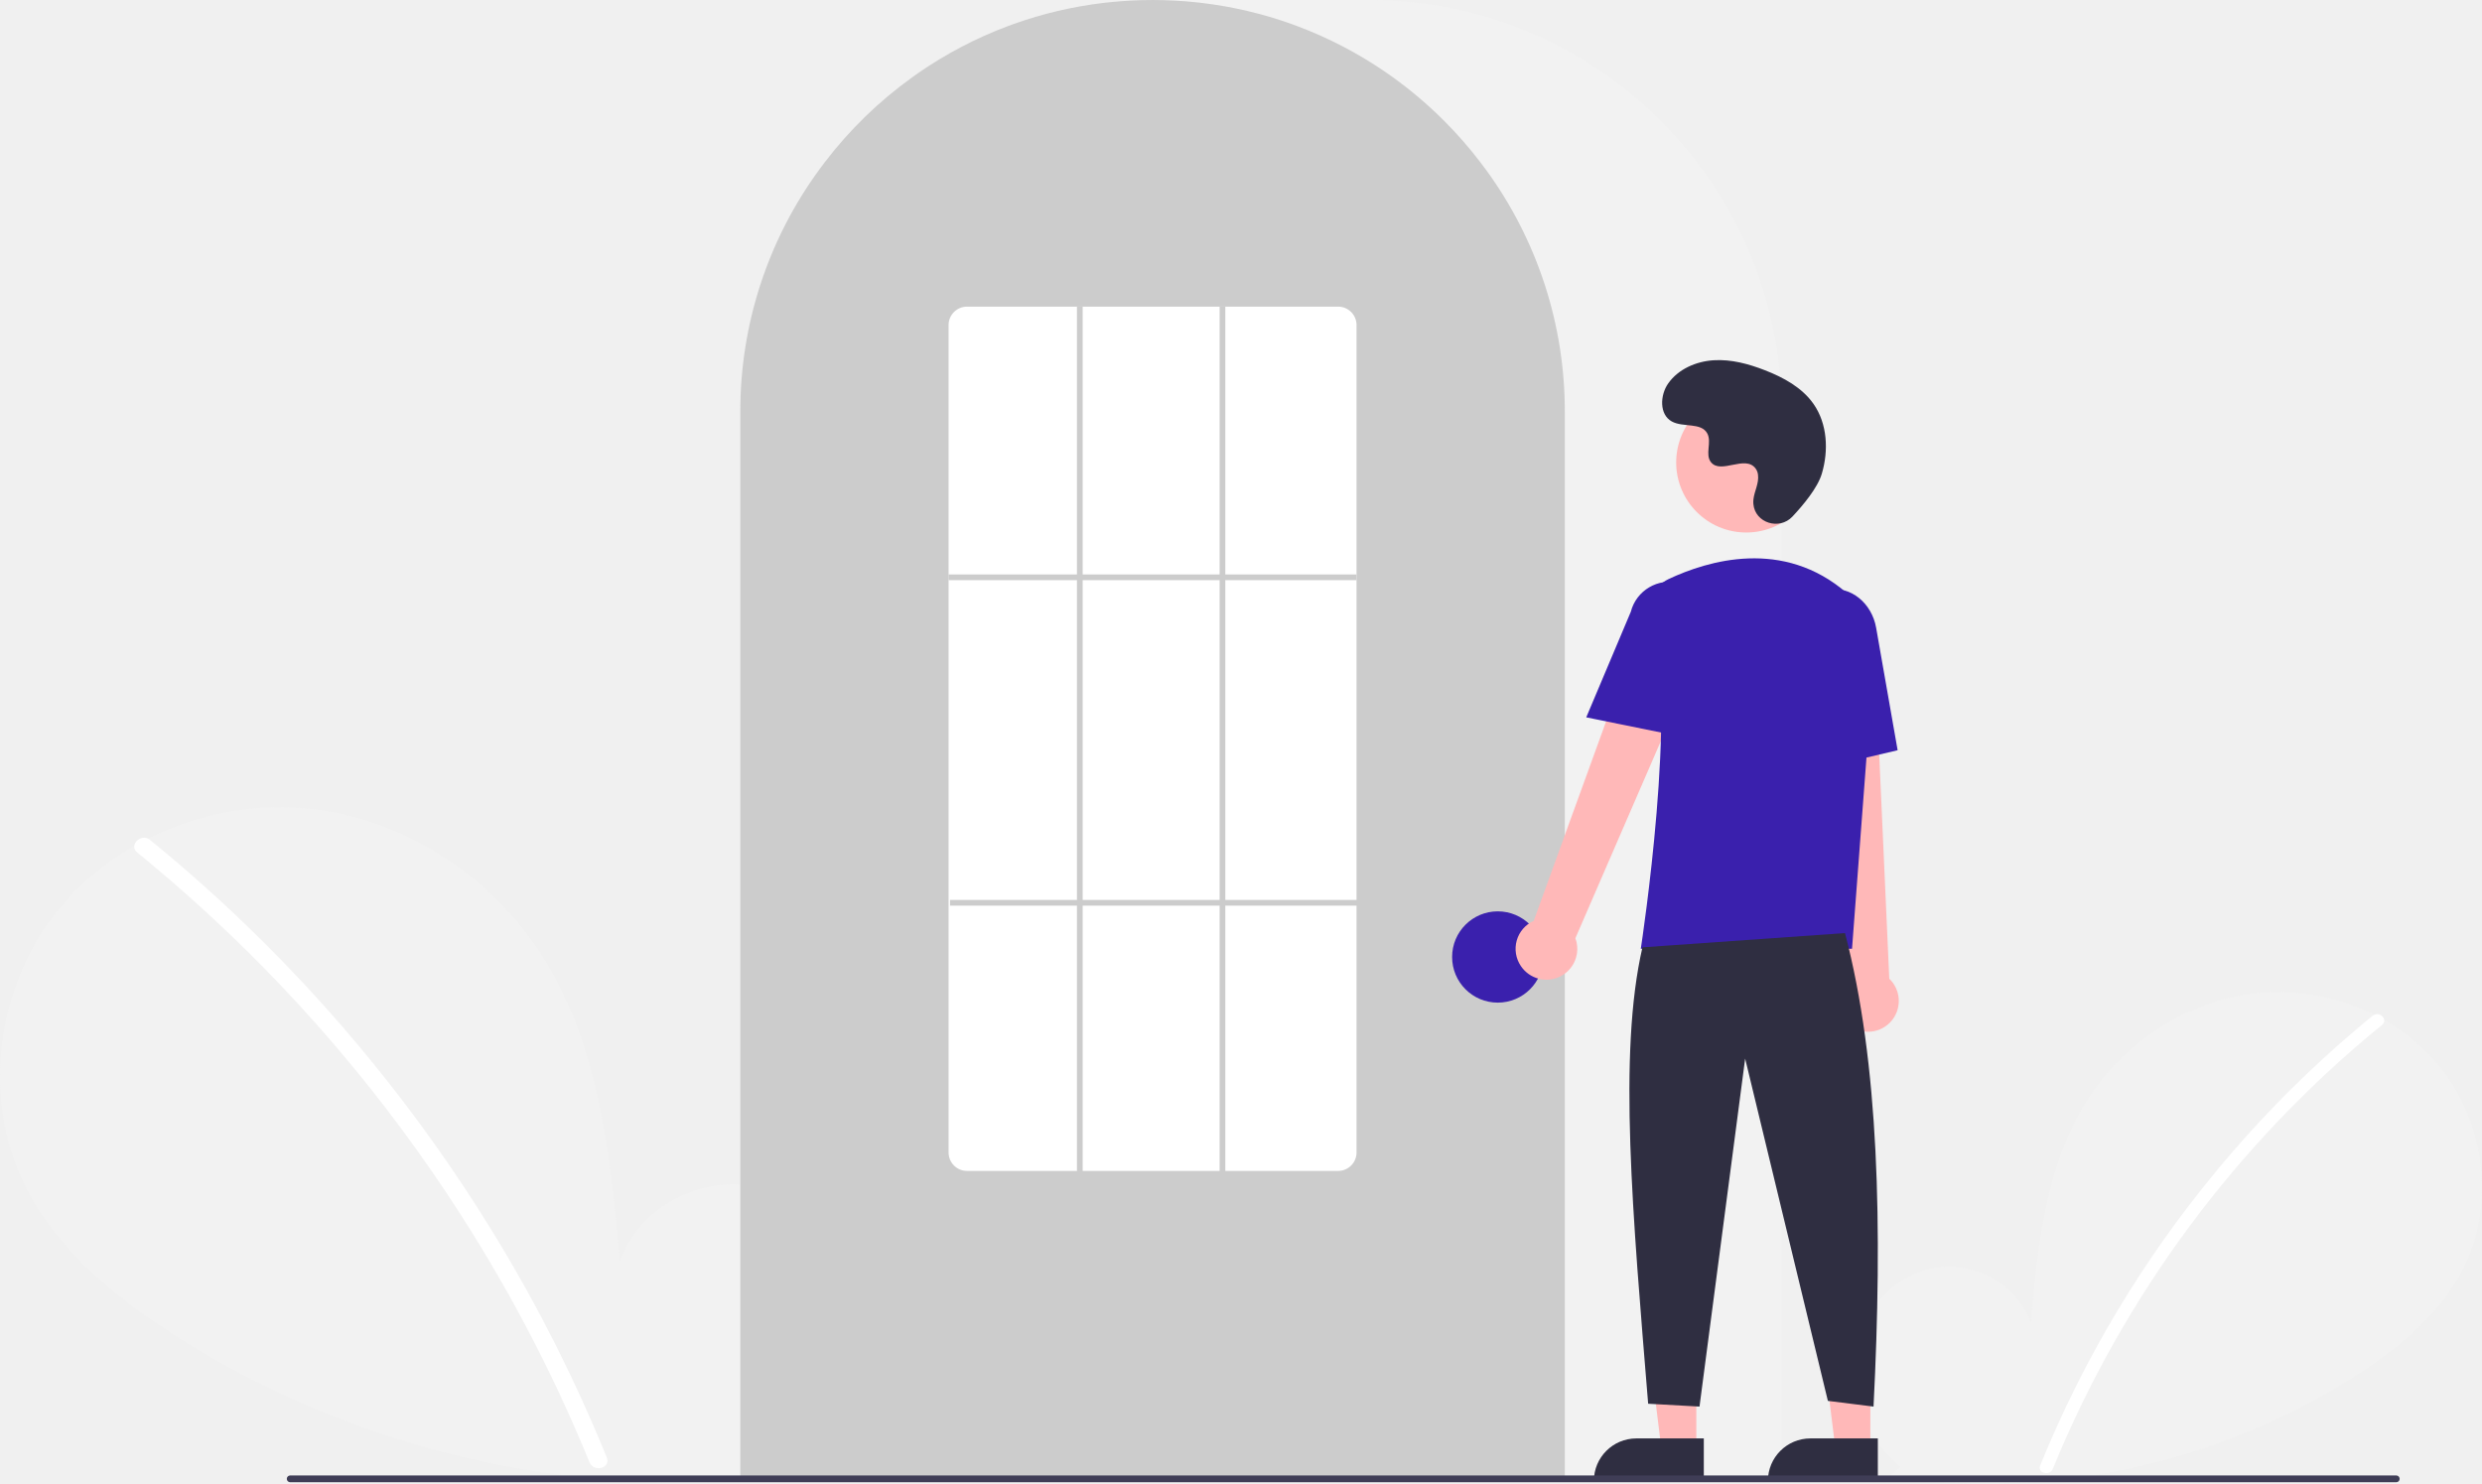
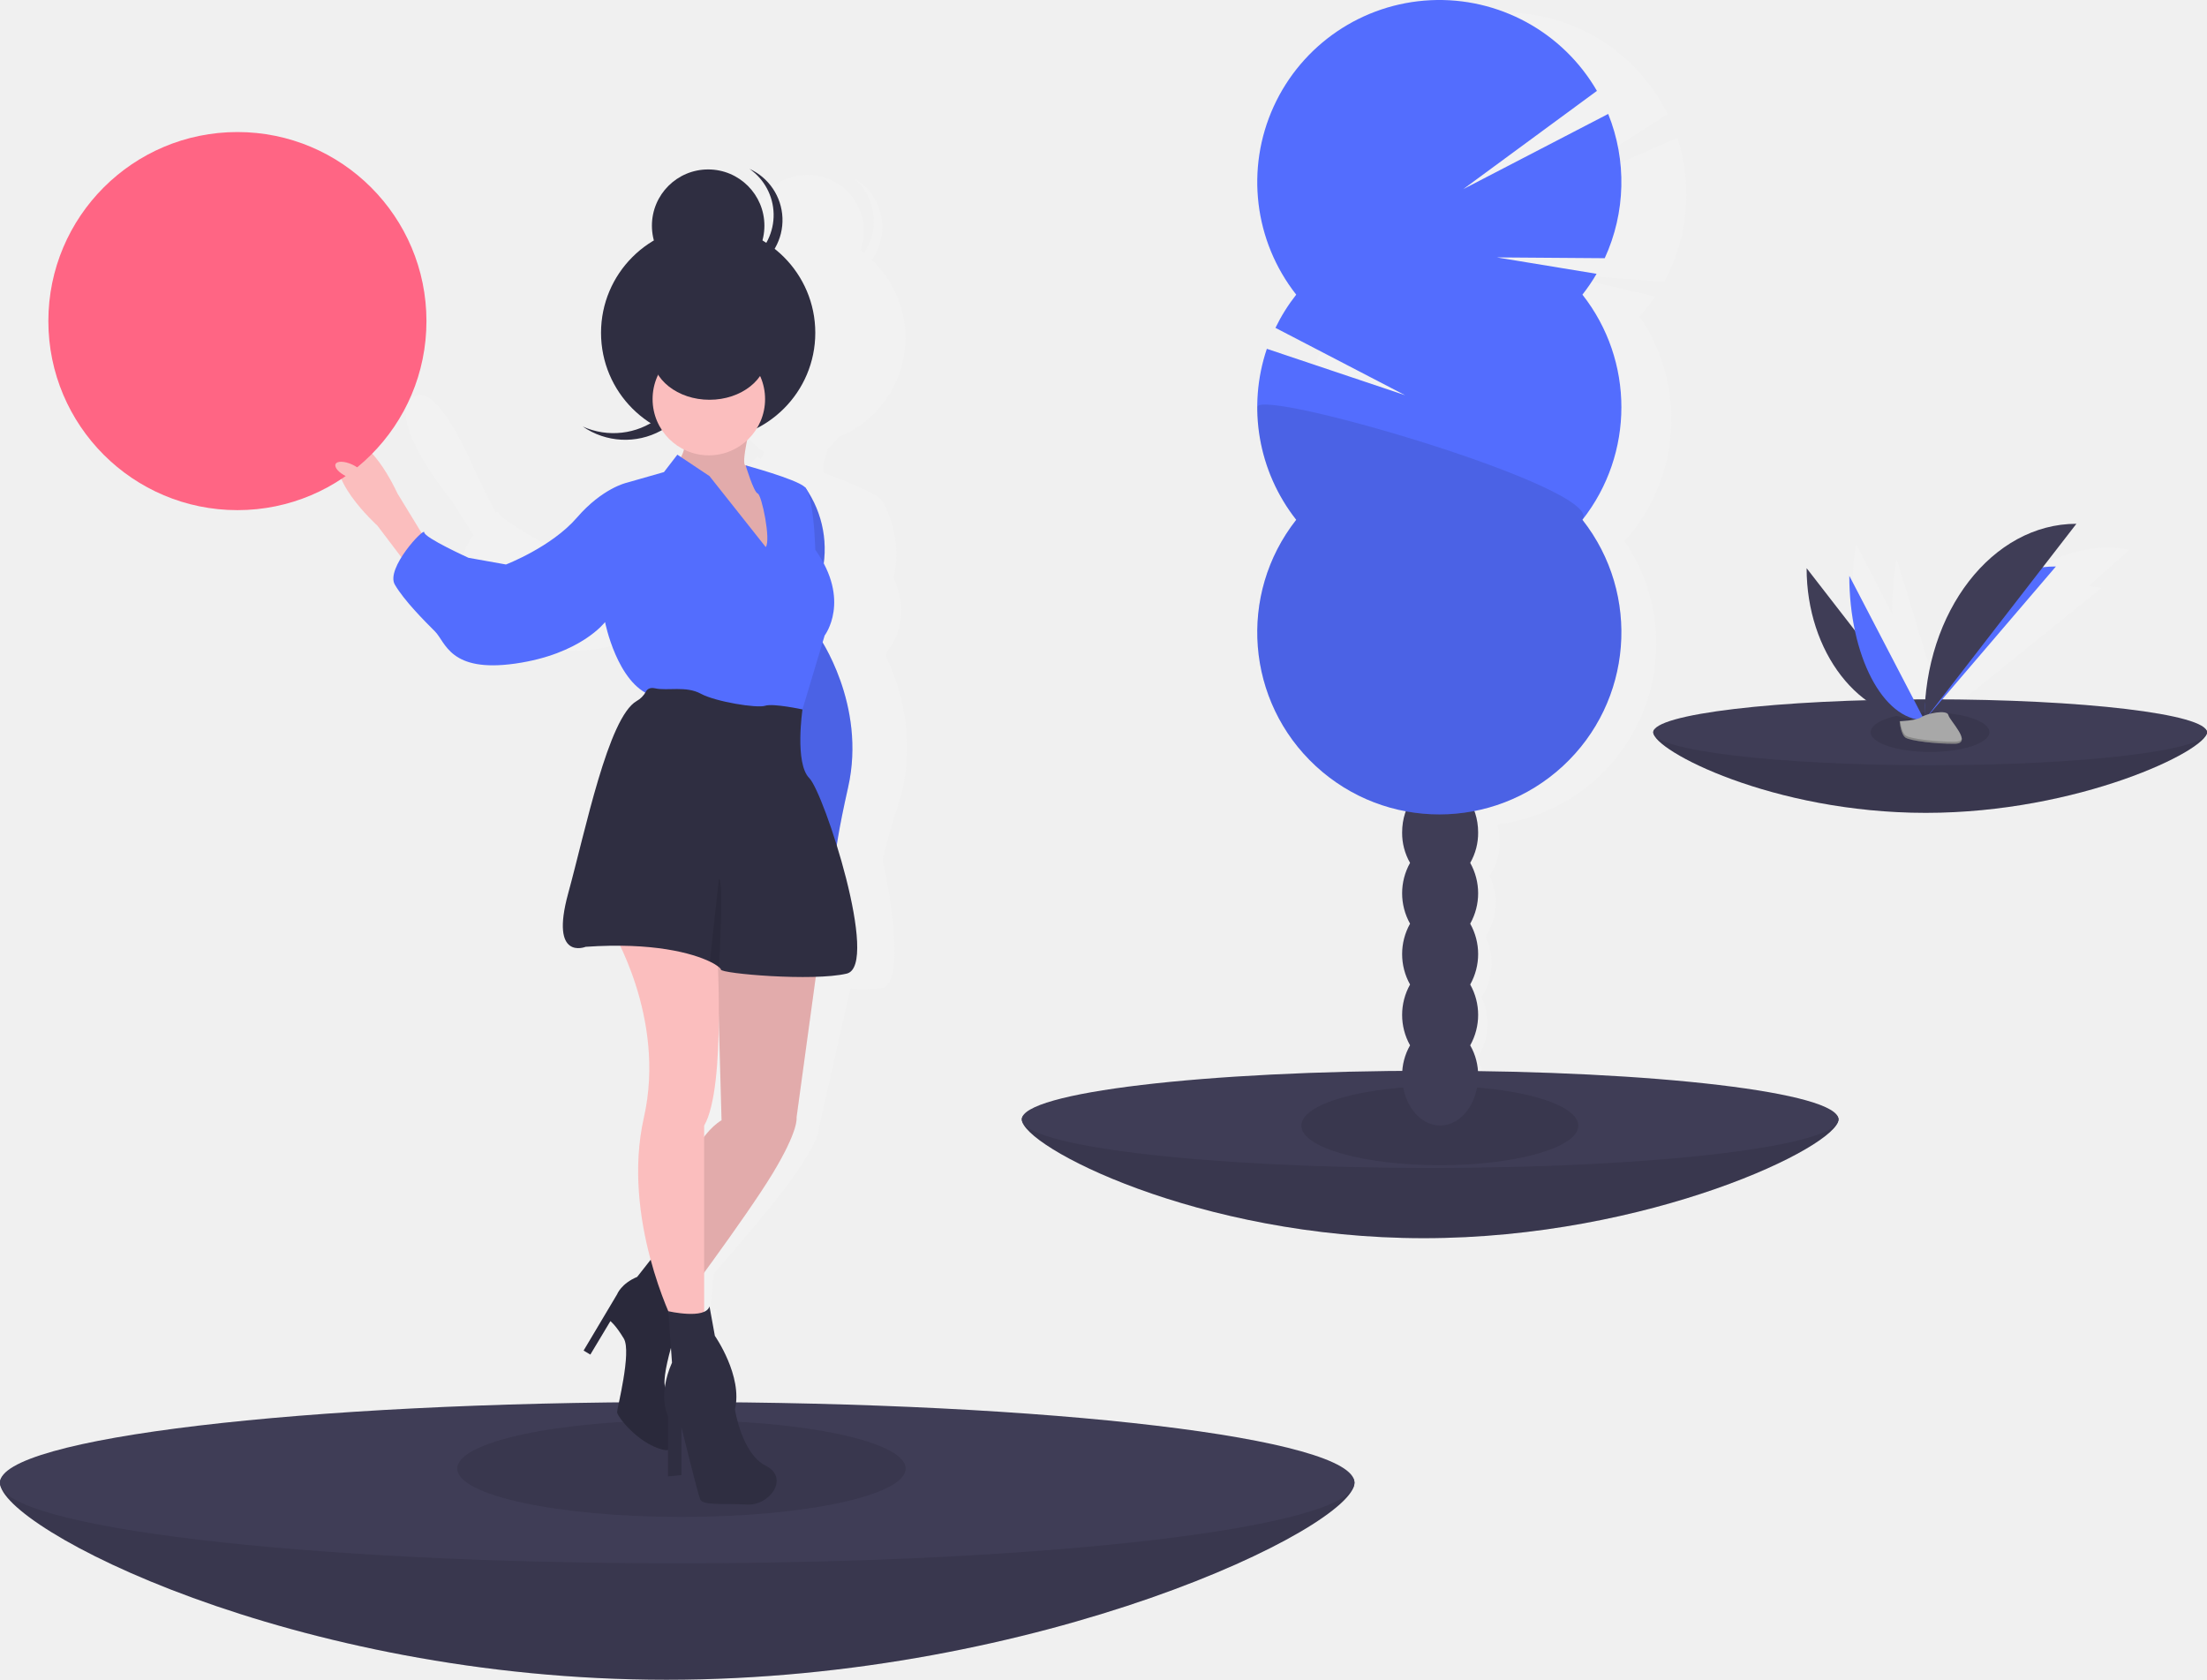
- <svg xmlns="http://www.w3.org/2000/svg" data-name="Layer 1" width="870" height="520.139" viewBox="0 0 870 520.139">
-   <path d="M831.092,704.187c-11.138-9.412-17.904-24.28-16.13-38.754s12.764-27.78,27.018-30.854,30.504,5.435,34.834,19.359c2.383-26.846,5.129-54.818,19.402-77.68,12.924-20.701,35.309-35.514,59.569-38.164s49.803,7.359,64.933,26.507,18.835,46.985,8.238,68.969c-7.806,16.195-22.188,28.247-37.257,38.052a240.452,240.452,0,0,1-164.454,35.977Z" transform="translate(-165 -189.9307)" fill="#f2f2f2" />
-   <path d="M996.728,546.01a393.414,393.414,0,0,0-54.826,54.442,394.561,394.561,0,0,0-61.752,103.194c-1.112,2.725,3.313,3.911,4.412,1.216A392.342,392.342,0,0,1,999.963,549.245c2.284-1.86-.97-5.08-3.236-3.236Z" transform="translate(-165 -189.9307)" fill="#fff" />
-   <path d="M445.067,701.63c15.299-12.927,24.591-33.348,22.154-53.228s-17.531-38.156-37.11-42.377-41.897,7.464-47.844,26.59c-3.273-36.873-7.044-75.292-26.648-106.693-17.751-28.433-48.497-48.778-81.818-52.418s-68.404,10.107-89.185,36.407-25.869,64.535-11.315,94.729c10.722,22.243,30.475,38.797,51.172,52.264,66.03,42.965,147.939,60.884,225.877,49.415" transform="translate(-165 -189.9307)" fill="#f2f2f2" />
-   <path d="M217.567,484.373a540.355,540.355,0,0,1,75.304,74.777A548.076,548.076,0,0,1,352.257,647.04a545.835,545.835,0,0,1,25.43,53.846c1.527,3.743-4.55,5.372-6.06,1.671a536.36,536.36,0,0,0-49.009-92.727A539.734,539.734,0,0,0,256.889,528.632a538.441,538.441,0,0,0-43.766-39.815c-3.138-2.555,1.332-6.978,4.444-4.444Z" transform="translate(-165 -189.9307)" fill="#fff" />
-   <path d="M789.5,708.931h-365v-374.5c0-79.678,64.822-144.5,144.5-144.5h76c79.677,0,144.5,64.822,144.5,144.5Z" transform="translate(-165 -189.9307)" fill="#f2f2f2" />
-   <path d="M713.5,708.931h-289v-374.5a143.382,143.382,0,0,1,27.596-84.944c.664-.905,1.326-1.798,2.009-2.681a144.466,144.466,0,0,1,30.754-29.851c.66-.48,1.322-.952,1.994-1.423a144.16,144.16,0,0,1,31.472-16.459c.661-.25,1.334-.501,2.007-.742a144.02,144.02,0,0,1,31.108-7.336c.658-.09,1.333-.16,2.008-.23a146.288,146.288,0,0,1,31.105,0c.673.07,1.349.141,2.014.231a143.995,143.995,0,0,1,31.1,7.335c.673.241,1.346.492,2.009.743a143.799,143.799,0,0,1,31.106,16.216c.672.461,1.344.933,2.006,1.405a145.987,145.987,0,0,1,18.384,15.564,144.305,144.305,0,0,1,12.724,14.551c.681.88,1.343,1.773,2.005,2.677A143.382,143.382,0,0,1,713.5,334.431Z" transform="translate(-165 -189.9307)" fill="#ccc" />
-   <circle cx="525" cy="335.5" r="16" fill="#3a20ad" />
-   <polygon points="594.599 507.783 582.339 507.783 576.506 460.495 594.601 460.496 594.599 507.783" fill="#ffb8b8" />
-   <path d="M573.582,504.28h23.644a0,0,0,0,1,0,0v14.887a0,0,0,0,1,0,0H558.695a0,0,0,0,1,0,0v0a14.887,14.887,0,0,1,14.887-14.887Z" fill="#2f2e41" />
-   <polygon points="655.599 507.783 643.339 507.783 637.506 460.495 655.601 460.496 655.599 507.783" fill="#ffb8b8" />
-   <path d="M634.582,504.28h23.644a0,0,0,0,1,0,0v14.887a0,0,0,0,1,0,0H619.695a0,0,0,0,1,0,0v0a14.887,14.887,0,0,1,14.887-14.887Z" fill="#2f2e41" />
-   <path d="M698.098,528.6a10.743,10.743,0,0,1,4.511-15.843l41.676-114.867L764.791,409.082,717.206,518.853a10.801,10.801,0,0,1-19.109,9.748Z" transform="translate(-165 -189.9307)" fill="#ffb8b8" />
-   <path d="M814.336,550.184a10.743,10.743,0,0,1-2.893-16.217L798.533,412.458l23.338,1.066L827.236,533.045a10.801,10.801,0,0,1-12.9,17.139Z" transform="translate(-165 -189.9307)" fill="#ffb8b8" />
-   <circle cx="612.106" cy="162.123" r="24.561" fill="#ffb8b8" />
-   <path d="M814.18,522.549H740.133l.089-.576c.133-.861,13.197-86.439,3.562-114.436a11.813,11.813,0,0,1,6.069-14.584h0c13.772-6.485,40.208-14.471,62.52,4.909a28.234,28.234,0,0,1,9.459,23.396Z" transform="translate(-165 -189.9307)" fill="#3a20ad" />
-   <path d="M754.354,448.181,721.018,441.418l15.626-37.03a13.997,13.997,0,0,1,27.106,6.998Z" transform="translate(-165 -189.9307)" fill="#3a20ad" />
-   <path d="M797.05,460.739l-2.004-45.941c-1.52-8.636,3.424-16.8,11.027-18.135,7.605-1.33,15.032,4.66,16.558,13.36l7.533,42.928Z" transform="translate(-165 -189.9307)" fill="#3a20ad" />
-   <path d="M811.716,517.049c11.915,45.377,13.214,103.069,10,166l-16-2-29-120-16,122-18-1c-5.377-66.03-10.613-122.715-2-160Z" transform="translate(-165 -189.9307)" fill="#2f2e41" />
-   <path d="M793.289,371.035c-4.582,4.881-13.091,2.261-13.688-4.407a8.055,8.055,0,0,1,.01-1.556c.308-2.954,2.015-5.635,1.606-8.754a4.59,4.59,0,0,0-.84-2.149c-3.651-4.889-12.222,2.187-15.668-2.239-2.113-2.714.371-6.987-1.251-10.021-2.14-4.004-8.479-2.029-12.454-4.221-4.423-2.439-4.158-9.225-1.247-13.353,3.551-5.034,9.776-7.72,15.923-8.107s12.253,1.275,17.992,3.511c6.521,2.541,12.988,6.054,17.001,11.788,4.88,6.973,5.35,16.348,2.909,24.502C802.098,360.99,797.031,367.049,793.289,371.035Z" transform="translate(-165 -189.9307)" fill="#2f2e41" />
-   <path d="M1004.982,709.574h-738.294a1.191,1.191,0,0,1,0-2.381h738.294a1.191,1.191,0,0,1,0,2.381Z" transform="translate(-165 -189.9307)" fill="#3f3d56" />
-   <path d="M634,600.431H504a6.465,6.465,0,0,1-6.5-6.415V303.846a6.465,6.465,0,0,1,6.5-6.415H634a6.465,6.465,0,0,1,6.5,6.415V594.015A6.465,6.465,0,0,1,634,600.431Z" transform="translate(-165 -189.9307)" fill="#fff" />
-   <rect x="332.5" y="201.39" width="143" height="2" fill="#ccc" />
-   <rect x="333" y="315.5" width="143" height="2" fill="#ccc" />
-   <rect x="377.5" y="107.5" width="2" height="304" fill="#ccc" />
-   <rect x="427.5" y="107.5" width="2" height="304" fill="#ccc" />
+ <svg xmlns="http://www.w3.org/2000/svg" data-name="Layer 1" width="1004" height="764.131" viewBox="0 0 1004 764.131">
+   <path d="M843.884,211.899a83.006,83.006,0,0,0,7.059-9.027l-44.834-10.484,49.004,3.651a82.971,82.971,0,0,0,5.967-65.375l-68.065,29.714L856.667,119.851a82.832,82.832,0,1,0-142.693,83.34,82.876,82.876,0,0,0-10.435,14.439l56.796,34.516-61.334-25.264a82.875,82.875,0,0,0,8.124,78.499,82.838,82.838,0,0,0,40.837,135.658,28.495,28.495,0,0,0-2.277,9.488,27.287,27.287,0,0,0,2.676,14.043,28.315,28.315,0,0,0-1.85,27.604,28.315,28.315,0,0,0-1.85,27.604,28.315,28.315,0,0,0-1.85,27.604,27.288,27.288,0,0,0-4.526,13.561c-.836,12.474,6.21,23.103,15.739,23.742s17.93-8.955,18.766-21.429a27.287,27.287,0,0,0-2.676-14.044,28.315,28.315,0,0,0,1.85-27.604,28.315,28.315,0,0,0,1.85-27.604,28.315,28.315,0,0,0,1.85-27.604,27.286,27.286,0,0,0,4.526-13.561,28.469,28.469,0,0,0-1.028-9.843,82.838,82.838,0,0,0,57.873-128.908,82.837,82.837,0,0,0,6.849-102.19Z" transform="translate(-98 -67.93443)" fill="#f2f2f2" />
+   <path d="M934.365,577.138c0,12.213-86.115,54.057-188.707,54.057S562.848,589.351,562.848,577.138s80.218,9.828,182.81,9.828S934.365,564.925,934.365,577.138Z" transform="translate(-98 -67.93443)" fill="#3f3d56" />
+   <path d="M934.365,577.138c0,12.213-86.115,54.057-188.707,54.057S562.848,589.351,562.848,577.138s80.218,9.828,182.81,9.828S934.365,564.925,934.365,577.138Z" transform="translate(-98 -67.93443)" opacity="0.1" />
+   <ellipse cx="650.606" cy="509.203" rx="185.758" ry="22.114" fill="#3f3d56" />
+   <ellipse cx="655" cy="512.066" rx="63" ry="18" opacity="0.1" />
+   <path d="M766.822,460.465a27.287,27.287,0,0,0,3.609-13.833c0-12.502-7.742-22.636-17.291-22.636s-17.291,10.134-17.291,22.636a27.287,27.287,0,0,0,3.609,13.833,28.315,28.315,0,0,0,0,27.666,28.315,28.315,0,0,0,0,27.666,28.315,28.315,0,0,0,0,27.666,27.288,27.288,0,0,0-3.609,13.833c0,12.502,7.742,22.636,17.291,22.636s17.291-10.134,17.291-22.636a27.287,27.287,0,0,0-3.609-13.833,28.315,28.315,0,0,0,0-27.666,28.315,28.315,0,0,0,0-27.666,28.315,28.315,0,0,0,0-27.666Z" transform="translate(-98 -67.93443)" fill="#3f3d56" />
+   <ellipse cx="655.14" cy="351.031" rx="17.291" ry="22.636" fill="#3f3d56" />
+   <ellipse cx="655.14" cy="323.365" rx="17.291" ry="22.636" fill="#3f3d56" />
+   <path d="M817.87,201.97a83.013,83.013,0,0,0,6.44-9.479l-45.435-7.462,49.139.365a82.971,82.971,0,0,0,1.582-65.628L763.67,153.966,824.469,109.274A82.832,82.832,0,1,0,687.669,201.97a82.874,82.874,0,0,0-9.446,15.105l58.977,30.641L674.314,226.61a82.875,82.875,0,0,0,13.355,77.78,82.826,82.826,0,1,0,130.202,0,82.837,82.837,0,0,0,0-102.419Z" transform="translate(-98 -67.93443)" fill="#536dfe" />
+   <path d="M669.943,253.18a82.471,82.471,0,0,0,17.725,51.21,82.826,82.826,0,1,0,130.202,0C828.972,290.297,669.943,243.884,669.943,253.18Z" transform="translate(-98 -67.93443)" opacity="0.1" />
+   <path d="M1048.083,334.63l18.655-16.636c-37.035-6.89-74.203,25.691-83.902,73.122a9.628,9.628,0,0,0-.957.238l-21.036-68.995a119.971,119.971,0,0,0-2.052,24.901l-16.406-31.858c-6.63,35.637,9.156,68.75,35.657,76.687a45.362,45.362,0,0,1-6.613-.475c-.101-.015-.17-.025-.17-.025a21.248,21.248,0,0,0,.15,5.277,4.733,4.733,0,0,0,1.195,2.625c.81.726,3.091,1.728,6.081,2.763q.345.119.702.239c1.904.639,4.055,1.283,6.274,1.876,2.774.741,5.654,1.401,8.295,1.871.287.051.55.083.798.103.08.007.15.005.226.009.161.007.318.012.462.006.079-.003.151-.012.225-.019a3.478,3.478,0,0,0,.361-.051c.067-.014.13-.03.192-.047a2.312,2.312,0,0,0,.297-.105c.051-.022.103-.044.15-.069a1.756,1.756,0,0,0,.254-.168c.032-.025.069-.048.098-.075a1.603,1.603,0,0,0,.244-.28c.007-.01.016-.018.022-.028a1.82,1.82,0,0,0,.191-.387c.003-.009.005-.019.008-.028a2.416,2.416,0,0,0,.099-.404c.002-.009.005-.017.007-.027l-.004.005c.482-3.181-3.974-9.911-4.031-11.816-.055-1.823-4.525-2.313-8.176-2.066l68.644-55.413A51.967,51.967,0,0,0,1048.083,334.63Z" transform="translate(-98 -67.93443)" fill="#f2f2f2" />
+   <path d="M1102,401.052c0,8.281-58.39,36.653-127.952,36.653s-123.954-28.372-123.954-36.653,54.392,6.664,123.954,6.664S1102,392.771,1102,401.052Z" transform="translate(-98 -67.93443)" fill="#3f3d56" />
+   <path d="M1102,401.052c0,8.281-58.39,36.653-127.952,36.653s-123.954-28.372-123.954-36.653,54.392,6.664,123.954,6.664S1102,392.771,1102,401.052Z" transform="translate(-98 -67.93443)" opacity="0.1" />
+   <ellipse cx="878.047" cy="333.118" rx="125.953" ry="14.994" fill="#3f3d56" />
+   <ellipse cx="878" cy="333.066" rx="27" ry="9" opacity="0.1" />
+   <path d="M919.86,326.404c0,38.212,23.972,69.133,53.597,69.133" transform="translate(-98 -67.93443)" fill="#3f3d56" />
+   <path d="M973.457,395.537c0-38.641,26.752-69.91,59.811-69.91" transform="translate(-98 -67.93443)" fill="#536dfe" />
+   <path d="M939.279,329.868c0,36.297,15.287,65.669,34.178,65.669" transform="translate(-98 -67.93443)" fill="#536dfe" />
+   <path d="M973.457,395.537c0-49.375,30.921-89.329,69.133-89.329" transform="translate(-98 -67.93443)" fill="#3f3d56" />
+   <path d="M962.181,396.024s7.601-.234,9.892-1.865,11.692-3.579,12.261-.963,11.423,13.011,2.841,13.081-19.94-1.337-22.226-2.729S962.181,396.024,962.181,396.024Z" transform="translate(-98 -67.93443)" fill="#a8a8a8" />
+   <path d="M987.328,405.366c-8.581.069-19.94-1.337-22.226-2.729-1.741-1.061-2.435-4.866-2.667-6.622-.161.007-.254.01-.254.01s.481,6.13,2.768,7.523,13.644,2.799,22.226,2.729c2.477-.02,3.333-.901,3.286-2.207C990.117,404.859,989.172,405.351,987.328,405.366Z" transform="translate(-98 -67.93443)" opacity="0.2" />
+   <path d="M303.741,296.084l9.641,15.271c-3.228,4.319-5.519,9.01-4.049,12.114,3.621,7.649,11.942,17.537,16.379,22.811s5.056,19.39,35.162,17.702,42.285-15.314,42.285-15.314,2.668,24.718,15.467,33.564a10.664,10.664,0,0,1-4.224,3.454c-13.524,6.314-28.285,56.746-38.515,84.45-11.162,30.223,5.8,24.957,5.8,24.957,5.681.094,10.903.394,15.693.849,5.573,14.757,14.413,46.311,4.046,78.809-7.25,22.728-5.725,46.683-2.484,64.726l-6.769,7.239c-7.544,2.408-9.783,7.106-9.783,7.106l-17.368,24.185,2.878,2.082,10.41-14.39s2.271,2.03,5.39,8.413-5.752,31.3-5.909,33.12,7.902,14.744,19.173,18.771a5.815,5.815,0,0,0,2.414.365l-1.032,11.982,6.122-.084,1.881-21.85s4.723,30.367,5.676,33.506c.953,3.139,10.768,2.761,21.034,4.257s20.467-10.467,10.012-16.87-11.765-26.693-11.765-26.693c4.948-14.86-6.23-34.166-6.23-34.166L423.798,662.89a4.033,4.033,0,0,1-2.64,2.259L422.686,647.403c11.667-13.419,26.916-31.332,34.812-42.144,13.863-18.984,13.119-24.551,13.119-24.551L484.829,517.685a75.196,75.196,0,0,0,14.166-.264c9.619-1.45,6.03-33.046.468-58.521,1.459-6.035,3.768-14.341,7.4-25.76a80.6,80.6,0,0,0,3.43-16.911c2.197-23.252-5.834-42.695-9.326-49.874l1.208-3.048s11.107-12.129,2.414-32.655a47.275,47.275,0,0,0,1.029-6.592,49.343,49.343,0,0,0-6.23-28.189c-.058-.1-.116-.201-.177-.29l-.063-.099-.017-.001a3.229,3.229,0,0,0-.26-.328c-3.531-3.596-21.54-10.403-25.207-11.766a1.751,1.751,0,0,0-.662-.245c-1.35-.116.069-6.043,1.595-11.283a25.7,25.7,0,0,0,4.995-5.148,48.717,48.717,0,0,0,14.99-80.591,25.597,25.597,0,0,0-8.298-37.232,25.594,25.594,0,0,1,4.761,34.202q-.819-.637-1.665-1.24a25.586,25.586,0,1,0-49.194-4.235,48.723,48.723,0,0,0-8.595,82.693,33.955,33.955,0,0,1-30.912-1.137,33.972,33.972,0,0,0,35.753,4.735,25.693,25.693,0,0,0,9.23,9.654,15.207,15.207,0,0,1-1.641,3.305l-1.556-1.243-6.749,7.368-17.412,3.392s-11.134,1.487-23.815,13.847-33.997,18.474-33.997,18.474L343.759,314.204s-19.245-10.829-19.036-13.256c.033-.387-.429-.269-1.21.226l-9.413-18.872S296.462,238.594,285.151,249.237,303.741,296.084,303.741,296.084Zm124.249,289.707.435-5.048c5.707-8.06,8.908-27.937,10.695-46.361l-2.595,44.612A30.102,30.102,0,0,0,427.99,585.792Zm-23.289,94.376-.092,6.751a41.601,41.601,0,0,0-4.117,10.517C399.96,694.21,402.185,686.962,404.702,680.167Z" transform="translate(-98 -67.93443)" fill="#f2f2f2" />
+   <path d="M714.173,742.411c0,20.256-142.825,89.655-312.977,89.655S98,762.667,98,742.411s133.045,16.301,303.196,16.301S714.173,722.155,714.173,742.411Z" transform="translate(-98 -67.93443)" fill="#3f3d56" />
+   <path d="M714.173,742.411c0,20.256-142.825,89.655-312.977,89.655S98,762.667,98,742.411s133.045,16.301,303.196,16.301S714.173,722.155,714.173,742.411Z" transform="translate(-98 -67.93443)" opacity="0.1" />
+   <ellipse cx="308.087" cy="674.476" rx="308.087" ry="36.677" fill="#3f3d56" />
+   <ellipse cx="310" cy="668.066" rx="102" ry="22" opacity="0.1" />
+   <path d="M397.616,258.051a33.943,33.943,0,0,0-1.203-54.92,33.943,33.943,0,1,1-33.313,58.831A33.933,33.933,0,0,0,397.616,258.051Z" transform="translate(-98 -67.93443)" fill="#2f2e41" />
+   <path d="M458.838,289.693h5.483a48.809,48.809,0,0,1,7.31,40.206c-6.092,23.149-1.218,27.413-1.218,27.413s21.931,31.069,13.402,68.838-6.092,42.034-6.092,42.034l-15.23-30.459-8.529-80.413Z" transform="translate(-98 -67.93443)" fill="#536dfe" />
+   <path d="M458.838,289.725h5.483a48.809,48.809,0,0,1,7.31,40.206c-6.092,23.149-1.218,27.413-1.218,27.413s21.931,31.069,13.402,68.838-6.092,42.034-6.092,42.034l-15.23-30.459-8.529-80.413Z" transform="translate(-98 -67.93443)" opacity="0.1" />
+   <circle cx="322.154" cy="151.398" r="48.735" fill="#2f2e41" />
+   <path d="M439.648,260.148s-4.873,19.494-2.437,19.494S448.177,289.998,448.177,289.998l5.483,20.103-4.264,14.62-14.62-3.046-18.276-20.103-5.483-5.483-4.873-17.666s6.092-7.31,1.828-13.402S439.648,260.148,439.648,260.148Z" transform="translate(-98 -67.93443)" fill="#fbbebe" />
+   <path d="M439.648,260.148s-4.873,19.494-2.437,19.494S448.177,289.998,448.177,289.998l5.483,20.103-4.264,14.62-14.62-3.046-18.276-20.103-5.483-5.483-4.873-17.666s6.092-7.31,1.828-13.402S439.648,260.148,439.648,260.148Z" transform="translate(-98 -67.93443)" opacity="0.1" />
+   <path d="M292.225,314.366l-13.402-21.931S264.356,260.425,254,272s15.685,35.055,15.685,35.055l13.402,17.666Z" transform="translate(-98 -67.93443)" fill="#fbbebe" />
+   <path d="M470.108,505.041l-9.747,71.275s1.218,5.483-10.965,25.586-45.08,63.965-45.08,63.965l-9.747-18.276s11.575-57.873,31.678-70.056l-2.437-87.723Z" transform="translate(-98 -67.93443)" fill="#fbbebe" />
+   <path d="M470.108,505.041l-9.747,71.275s1.218,5.483-10.965,25.586-45.08,63.965-45.08,63.965l-9.747-18.276s11.575-57.873,31.678-70.056l-2.437-87.723Z" transform="translate(-98 -67.93443)" opacity="0.1" />
+   <path d="M394.569,640.28l13.402,25.586s-10.965,31.069-6.701,34.114,9.747,30.459-1.828,27.413-20.712-15.23-20.712-17.057,6.701-27.413,3.046-33.505-6.092-7.919-6.092-7.919l-9.138,15.23L363.5,682.314l15.23-25.586s1.828-4.873,9.138-7.919Z" transform="translate(-98 -67.93443)" fill="#2f2e41" />
+   <path d="M394.569,640.28l13.402,25.586s-10.965,31.069-6.701,34.114,9.747,30.459-1.828,27.413-20.712-15.23-20.712-17.057,6.701-27.413,3.046-33.505-6.092-7.919-6.092-7.919l-9.138,15.23L363.5,682.314l15.23-25.586s1.828-4.873,9.138-7.919Z" transform="translate(-98 -67.93443)" opacity="0.1" />
+   <path d="M423.952,494.929s4.731,67.376-5.625,85.042v87.723l-14.011,1.828s-23.758-47.517-13.402-93.206-15.23-86.505-15.23-86.505Z" transform="translate(-98 -67.93443)" fill="#fbbebe" />
+   <circle cx="322.459" cy="181.553" r="25.586" fill="#fbbebe" />
+   <path d="M446.349,316.802l-25.586-32.287-14.62-9.747-6.092,7.919-17.057,4.873s-10.965,2.437-22.54,15.839-32.287,21.322-32.287,21.322L311.11,321.676s-20.103-9.138-20.103-11.575-17.666,16.448-13.402,23.758,13.402,16.448,18.276,21.322,6.701,18.885,36.551,14.62S373.247,350.917,373.247,350.917s5.483,28.023,21.322,33.505,67.62,9.138,67.62,9.138l10.965-36.551s12.184-15.839-4.264-38.988c0,0-.316-12.947-2.084-21.562-.688-3.351-1.595-6.046-2.789-7.07-4.264-3.655-26.804-9.747-26.804-9.747s3.655,12.184,5.483,12.793S448.786,313.756,446.349,316.802Z" transform="translate(-98 -67.93443)" fill="#536dfe" />
+   <path d="M364.414,498.645c30.679-2.132,48.54,2.894,56.508,6.725a20.2,20.2,0,0,1,4.155,2.522c.585.493.865.877.865,1.109,0,1.828,42.034,5.483,57.264,1.828S472.849,428.588,466.148,421.887s-3.089-31.227-3.089-31.227-13.359-2.888-17.015-1.669-22.54-1.828-29.241-5.483-15.23-1.218-20.712-2.437c-2.449-.542-3.686.372-4.301,1.553a10.534,10.534,0,0,1-4.167,4.209c-12.933,7.45-23.314,58.963-31.13,87.443C347.966,505.346,364.414,498.645,364.414,498.645Z" transform="translate(-98 -67.93443)" fill="#2f2e41" />
+   <path d="M420.764,662.211l2.437,13.402s12.793,18.276,9.138,33.505c0,0,3.046,20.103,14.011,25.586s1.828,18.276-8.529,17.666-20.103.609-21.322-2.437-8.529-32.896-8.529-32.896v21.931l-6.092.609V712.164s-4.873-9.138,1.828-24.367l-1.691-23.377S418.936,668.303,420.764,662.211Z" transform="translate(-98 -67.93443)" fill="#2f2e41" />
+   <circle cx="322.154" cy="102.663" r="25.586" fill="#2f2e41" />
+   <path d="M439.836,186.144a25.588,25.588,0,0,0-.907-41.401,25.588,25.588,0,1,1-25.113,44.35A25.581,25.581,0,0,0,439.836,186.144Z" transform="translate(-98 -67.93443)" fill="#2f2e41" />
+   <ellipse cx="322.764" cy="161.145" rx="26.195" ry="20.712" fill="#2f2e41" />
+   <path d="M420.922,505.37a20.2,20.2,0,0,1,4.155,2.522c.323-5.757,2.187-40.572-.049-40.011Z" transform="translate(-98 -67.93443)" opacity="0.1" />
+   <circle cx="108" cy="146.066" r="86" fill="#ff6584" />
+   <ellipse cx="257" cy="282" rx="3" ry="7" transform="translate(-204.994 328.4395) rotate(-65.09932)" fill="#fbbebe" />
</svg>
